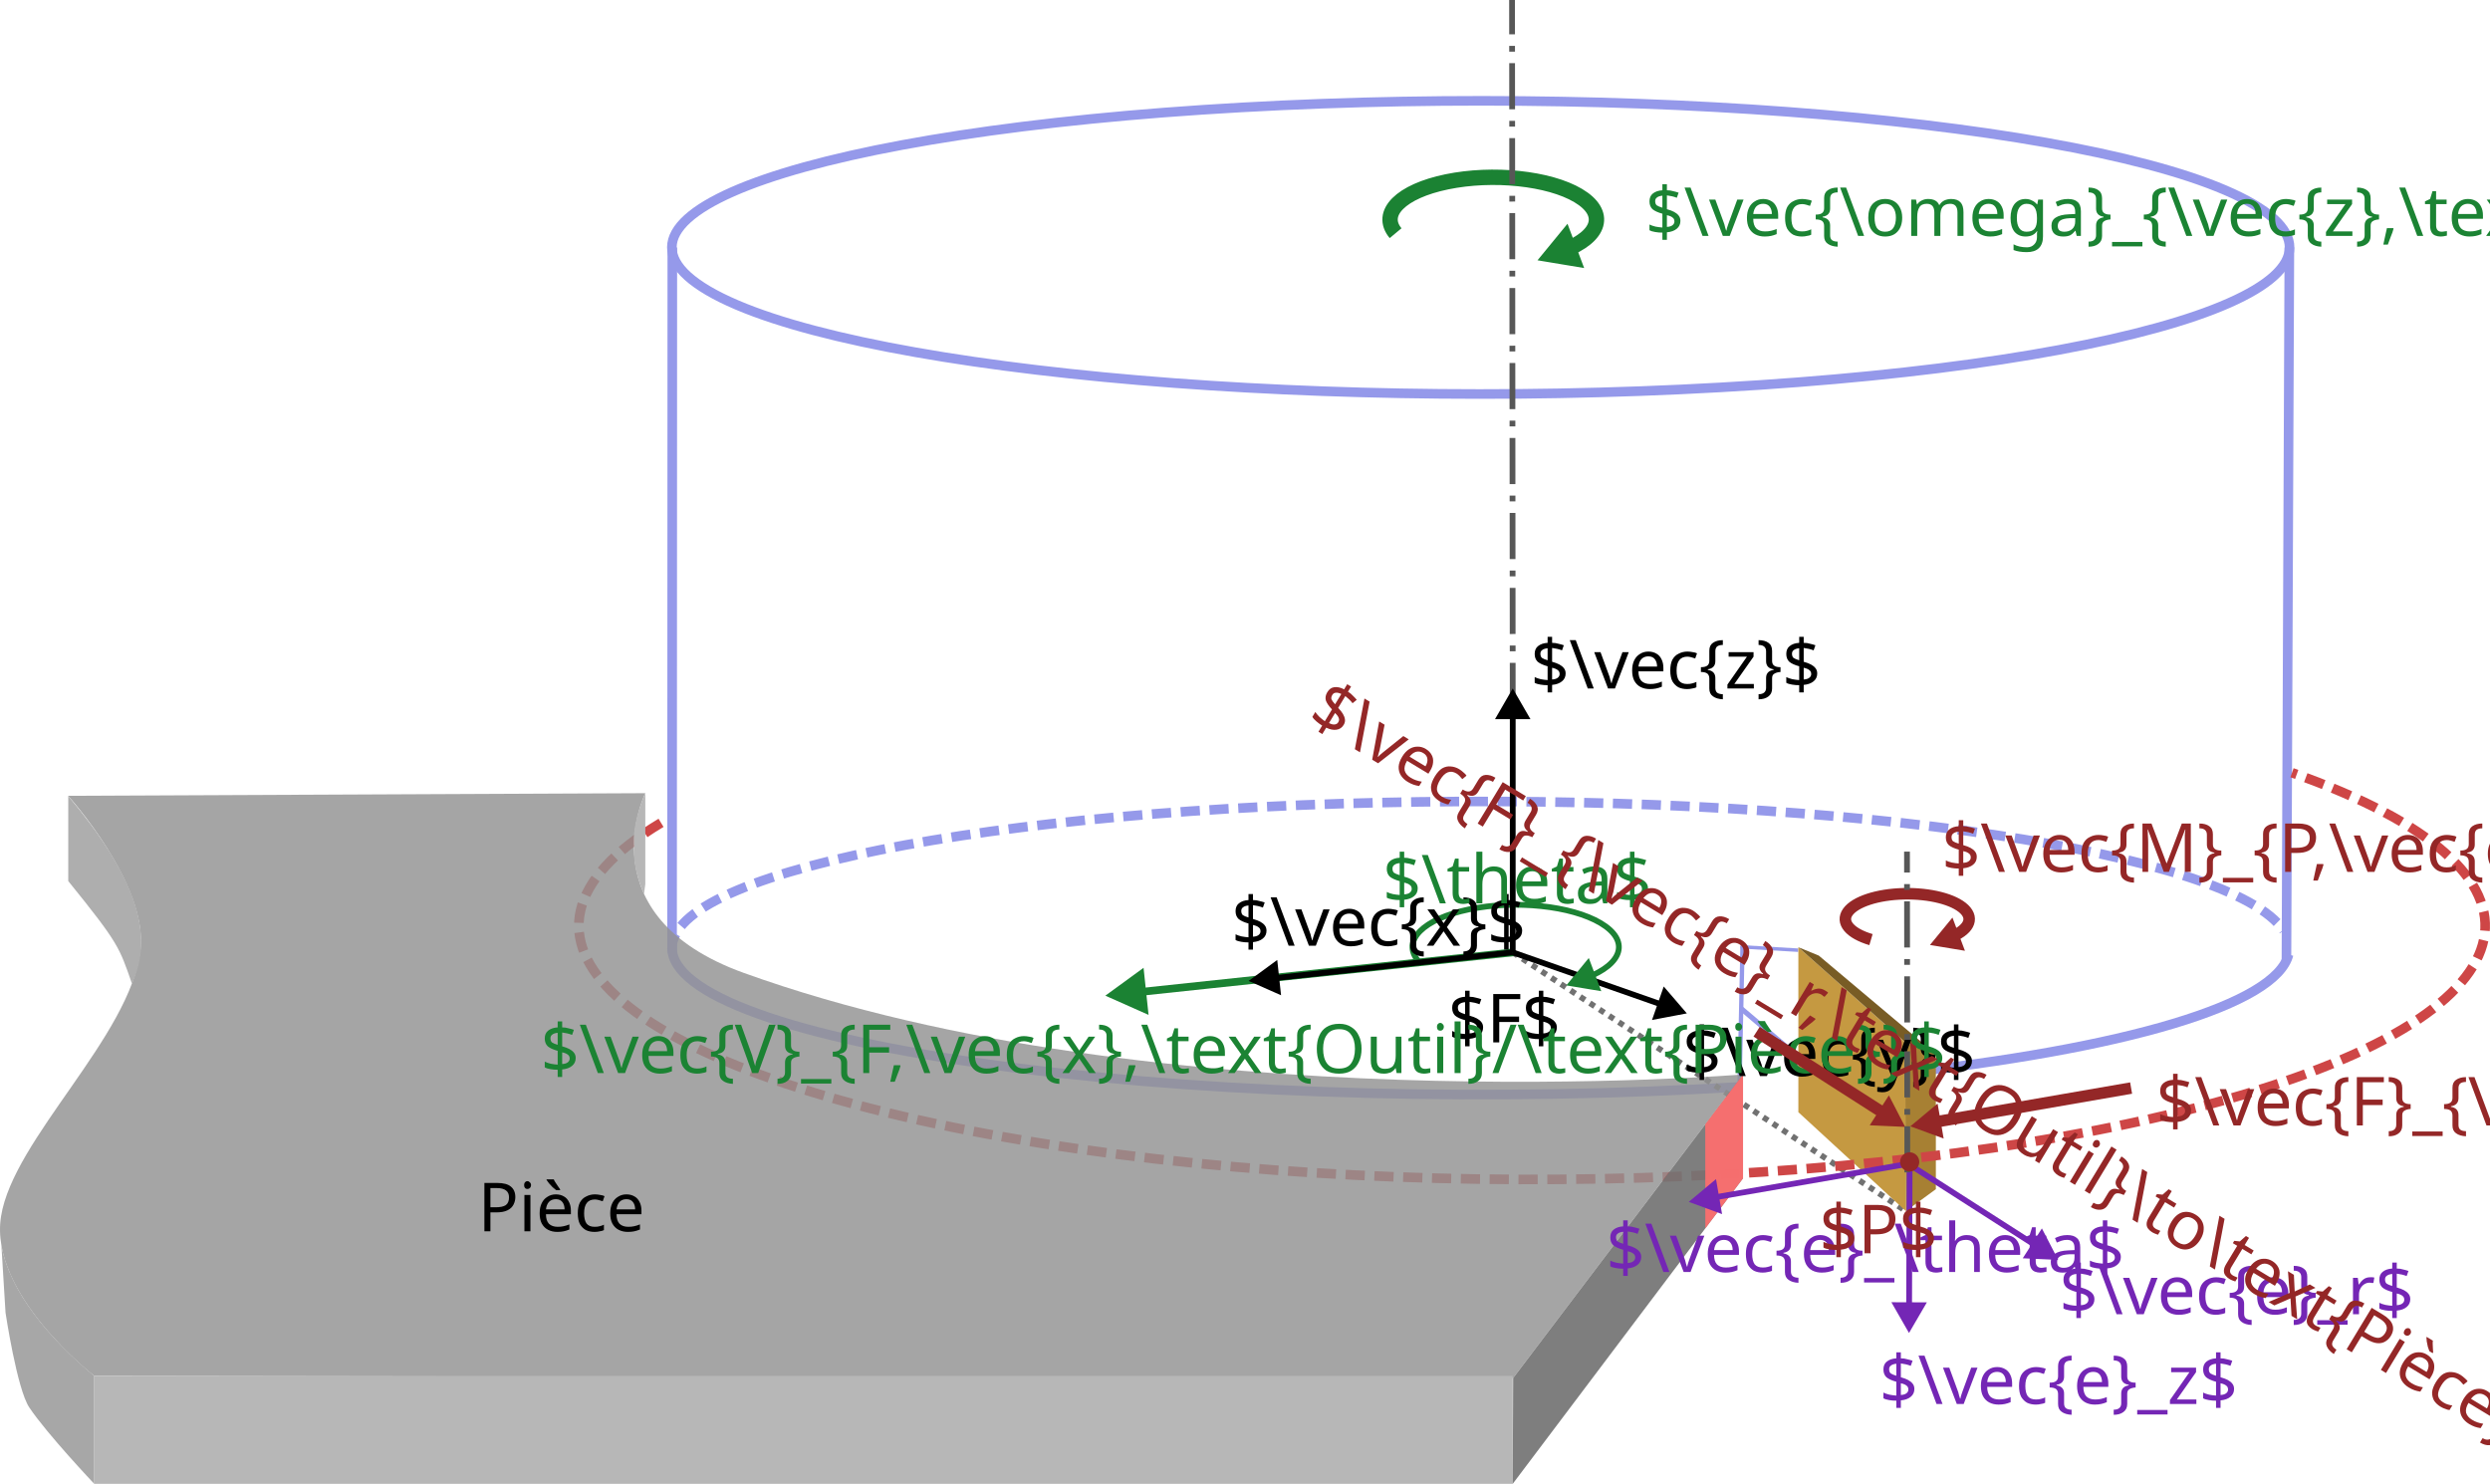
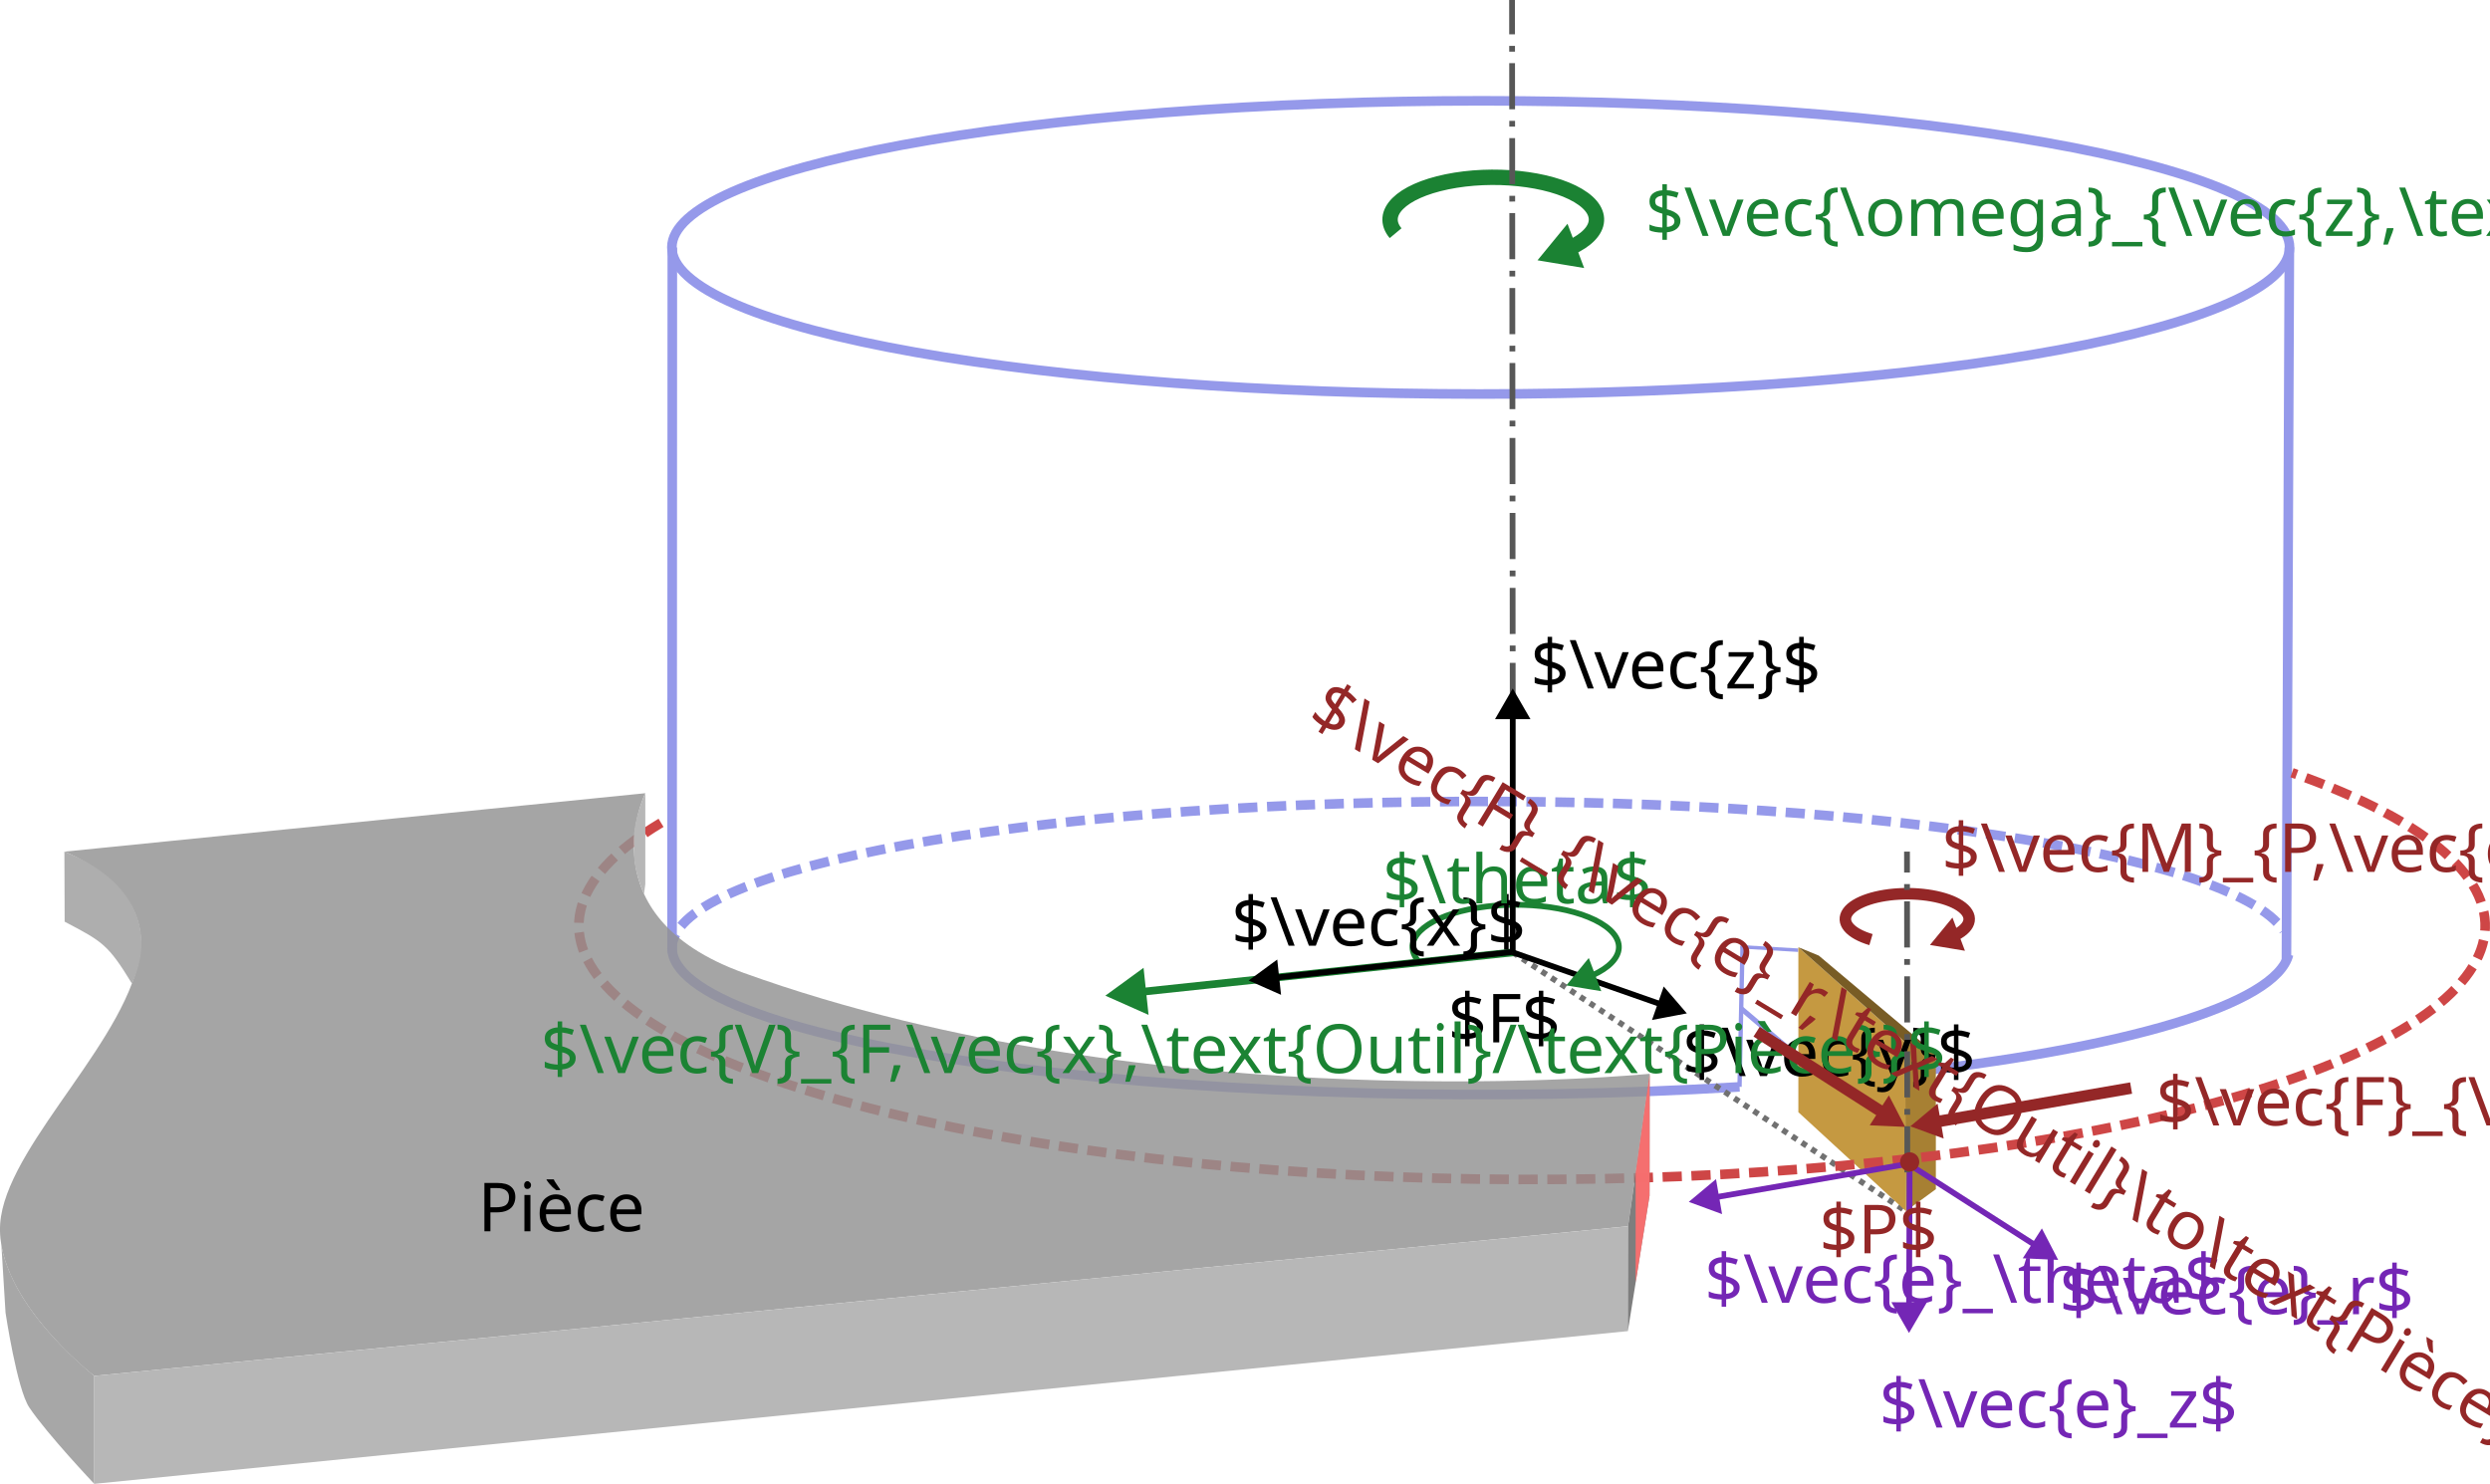
<svg xmlns="http://www.w3.org/2000/svg" width="129.549mm" height="77.203mm" viewBox="0 0 129.549 77.203" version="1.1" id="svg1">
  <defs id="defs1">
    <marker style="overflow:visible" id="marker6" refX="0" refY="0" orient="auto-start-reverse" markerWidth="0.5" markerHeight="0.5" viewBox="0 0 1 1" preserveAspectRatio="xMidYMid">
      <path transform="scale(0.5)" style="fill:context-stroke;fill-rule:evenodd;stroke:context-stroke;stroke-width:1pt" d="M 5.77,0 -2.88,5 V -5 Z" id="path6" />
    </marker>
    <marker style="overflow:visible" id="Triangle" refX="0" refY="0" orient="auto-start-reverse" markerWidth="1" markerHeight="1" viewBox="0 0 1 1" preserveAspectRatio="xMidYMid">
      <path transform="scale(0.5)" style="fill:context-stroke;fill-rule:evenodd;stroke:context-stroke;stroke-width:1pt" d="M 5.77,0 -2.88,5 V -5 Z" id="path135" />
    </marker>
    <marker style="overflow:visible" id="Triangle-8" refX="0" refY="0" orient="auto-start-reverse" markerWidth="1" markerHeight="1" viewBox="0 0 1 1" preserveAspectRatio="xMidYMid">
      <path transform="scale(0.5)" style="fill:context-stroke;fill-rule:evenodd;stroke:context-stroke;stroke-width:1pt" d="M 5.77,0 -2.88,5 V -5 Z" id="path135-6" />
    </marker>
    <marker style="overflow:visible" id="Triangle-8-0" refX="0" refY="0" orient="auto-start-reverse" markerWidth="1" markerHeight="1" viewBox="0 0 1 1" preserveAspectRatio="xMidYMid">
      <path transform="scale(0.5)" style="fill:context-stroke;fill-rule:evenodd;stroke:context-stroke;stroke-width:1pt" d="M 5.77,0 -2.88,5 V -5 Z" id="path135-6-6" />
    </marker>
    <marker style="overflow:visible" id="marker6-5" refX="0" refY="0" orient="auto-start-reverse" markerWidth="1" markerHeight="1" viewBox="0 0 1 1" preserveAspectRatio="xMidYMid">
      <path transform="scale(0.5)" style="fill:context-stroke;fill-rule:evenodd;stroke:context-stroke;stroke-width:1pt" d="M 5.77,0 -2.88,5 V -5 Z" id="path6-1" />
    </marker>
    <marker style="overflow:visible" id="marker6-7" refX="0" refY="0" orient="auto-start-reverse" markerWidth="1" markerHeight="1" viewBox="0 0 1 1" preserveAspectRatio="xMidYMid">
      <path transform="scale(0.5)" style="fill:context-stroke;fill-rule:evenodd;stroke:context-stroke;stroke-width:1pt" d="M 5.77,0 -2.88,5 V -5 Z" id="path6-6" />
    </marker>
    <marker style="overflow:visible" id="marker6-4" refX="0" refY="0" orient="auto-start-reverse" markerWidth="0.5" markerHeight="0.5" viewBox="0 0 1 1" preserveAspectRatio="xMidYMid">
      <path transform="scale(0.5)" style="fill:context-stroke;fill-rule:evenodd;stroke:context-stroke;stroke-width:1pt" d="M 5.77,0 -2.88,5 V -5 Z" id="path6-8" />
    </marker>
  </defs>
  <g id="layer1" clip-path="none" transform="translate(-20.36066,-66.21735)">
    <path style="fill:none;fill-opacity:1;stroke:#9599ea;stroke-width:0.5;stroke-dasharray:none;stroke-opacity:1" id="path1" d="m 84.957,71.806 a 42.072,7.626 0 0 1 52.632,5.029 42.072,7.626 0 0 1 -27.746,9.54 42.072,7.626 0 0 1 -52.633,-5.029 42.072,7.626 0 0 1 27.745,-9.54 z" />
    <path style="fill:none;fill-opacity:1;stroke:#9599ea;stroke-width:0.5;stroke-dasharray:none;stroke-opacity:1" id="path1-8" d="M 110.866,122.766 A 42.072,7.626 0 0 1 73.299,121.792 42.072,7.626 0 0 1 55.34,115.733" />
    <path style="fill:none;fill-opacity:1;stroke:#9599ea;stroke-width:0.5;stroke-dasharray:none;stroke-opacity:1" id="path1-8-2" d="m 139.429,115.884 a 42.072,7.626 0 0 1 -20.718,6.233" />
    <path style="fill:none;fill-opacity:1;stroke:#9599ea;stroke-width:0.5;stroke-dasharray:1, 0.5;stroke-dashoffset:0;stroke-opacity:1" id="path1-8-1" d="m 55.347,115.777 a 42.072,7.626 0 0 1 38.893,-7.839 42.072,7.626 0 0 1 44.931,6.695" />
    <path style="fill:#000000;fill-opacity:1;stroke:#9599ea;stroke-width:0.5;stroke-dasharray:none;stroke-dashoffset:0;stroke-opacity:1" d="m 55.327,115.733 c 0.013,-36.642 0.013,-36.642 0.013,-36.642" id="path2" />
    <path style="fill:#000000;fill-opacity:1;stroke:#9599ea;stroke-width:0.5;stroke-dasharray:none;stroke-dashoffset:0;stroke-opacity:1" d="m 139.319,116.19 0.152,-37.099" id="path2-2" />
    <path style="fill:#000000;fill-opacity:1;stroke:#9599ea;stroke-width:0.225;stroke-dasharray:none;stroke-dashoffset:0;stroke-opacity:1" d="m 110.864,122.763 0.156,-7.337" id="path2-2-9" />
    <path style="fill:#000000;fill-opacity:1;stroke:#9599ea;stroke-width:0.181;stroke-dasharray:none;stroke-dashoffset:0;stroke-opacity:1" d="m 110.919,115.479 2.998,0.176" id="path2-2-9-2" />
    <path style="fill:#000000;fill-opacity:1;stroke:#9599ea;stroke-width:0.265;stroke-dasharray:none;stroke-dashoffset:0;stroke-opacity:1" d="m 110.95,118.692 4.129,3.504" id="path2-2-9-2-1" />
    <path style="fill:#000000;fill-opacity:1;stroke:#717171;stroke-width:0.3;stroke-dasharray:0.3, 0.3;stroke-dashoffset:0;stroke-opacity:1" d="M 99.065,115.768 C 119.517,129.229 119.517,129.229 119.517,129.229" id="path3" />
  </g>
  <g id="layer2" clip-path="none" transform="translate(-20.36066,-66.21735)">
    <path d="m 113.925,115.501 v 8.583 l 5.592,5.145 v -8.755 z" style="fill:#c59941;stroke-width:0.5" id="path37" />
    <path d="m 119.483,120.444 0.034,8.785 1.562,-1.139 v -7.028 l -1.562,-0.588 z" style="fill:#a78033;stroke-width:0.5" id="path36" />
    <path d="m 113.925,115.501 5.592,4.973 1.562,0.588 -6.091,-5.126 z" style="fill:#785c25;stroke-width:0.5" id="path38" />
  </g>
  <path style="fill:none;fill-opacity:1;stroke:#ce4646;stroke-width:0.5;stroke-dasharray:1, 0.5;stroke-dashoffset:0;stroke-opacity:1" id="path1-8-1-1" d="m 54.753,-109.029 a 49.588,13.197 0 0 1 17.879,-16.351 49.588,13.197 0 0 1 63.566,1.953 49.588,13.197 0 0 1 3.411,17.005" transform="matrix(1,0,0,-1,-20.36066,-66.21735)" clip-path="none" />
  <g id="layer3" style="display:inline" clip-path="none" transform="translate(-20.36066,-66.21735)">
-     <path id="rect41" style="fill:#929292;fill-opacity:0.828;stroke:none;stroke-width:0.5;stroke-opacity:1.672" d="m 23.904,107.622 30.031,-0.136 c 0,0 -3.154,6.365 5.116,9.348 21.595,7.789 51.995,5.285 51.995,5.285 l -11.96,15.797 -73.824,-0.113 c 0,0 -5.49,-4.238 -4.849,-8.29 0.641,-4.051 6.729,-9.366 7.254,-13.859 0.402,-3.439 -3.763,-8.032 -3.763,-8.032 z" />
-     <rect style="fill:#b7b7b7;fill-opacity:1.638;stroke:none;stroke-width:0.5;stroke-dasharray:none;stroke-dashoffset:0;stroke-opacity:1.672" id="rect43" width="73.803" height="5.616" x="25.262" y="137.804" />
+     <path id="rect41" style="fill:#929292;fill-opacity:0.828;stroke:none;stroke-width:0.5;stroke-opacity:1" d="m 23.711,110.528 30.223,-3.041 c 0,0 -3.154,6.365 5.116,9.348 21.595,7.789 47.138,5.251 47.138,5.251 l -1.123,7.932 -79.804,7.785 c 0,0 -5.49,-4.238 -4.849,-8.29 0.641,-4.051 6.729,-9.366 7.254,-13.859 0.402,-3.439 -3.955,-5.127 -3.955,-5.127 z" />
+     <path id="rect43" style="fill:#b7b7b7;stroke-width:0.5" d="m 25.262,137.804 79.804,-7.785 -0.011,5.455 -79.793,7.947 z" />
    <path id="rect43-0" style="fill:#a7a7a7;fill-opacity:1.638;stroke-width:0.5;stroke-opacity:1.672" d="m 20.433,131.008 c 0.444,2.426 2.489,4.851 4.829,6.795 1e-6,5.616 0,5.616 0,5.616 0,0 -2.443,-2.58 -3.377,-3.97 -0.641,-0.955 -1.236,-4.93 -1.236,-4.93 z" />
-     <path id="rect42" style="fill:#747474;fill-opacity:0.928;stroke-width:0.5;stroke-opacity:1.672" d="m 99.086,137.917 11.96,-15.797 v 5.406 l -11.981,15.893 z" />
+     <path id="rect42" style="fill:#747474;fill-opacity:0.928;stroke-width:0.5;stroke-opacity:1" d="m 105.066,130.019 1.123,-7.932 -0.006,6.343 -1.128,7.044 z" />
    <path id="rect45" style="display:inline;fill:#b7b7b7;fill-opacity:1.638;stroke-width:0.5;stroke-opacity:1.672" d="m 53.346,110.391 c -0.138,-1.404 0.589,-2.905 0.589,-2.905 v 4.726 l -0.067,0.512 c 0,0 -0.581,-1.189 -0.522,-2.333 z" />
-     <path id="rect44" style="fill:#aeaeae;fill-opacity:1;stroke-width:0.5;stroke-opacity:1" d="m 23.912,107.634 c 3.502,4.171 4.509,7.209 3.312,9.756 -0.66,-1.896 -0.683,-2.083 -3.312,-5.331 z" />
-     <path id="rect46" style="fill:#ff6f6f;fill-opacity:0.922;stroke-width:0.5;stroke-opacity:1.672" d="m 109.082,124.714 1.964,-2.594 v 5.406 l -1.961,2.602 z" />
+     <path id="rect44" style="fill:#aeaeae;fill-opacity:1;stroke-width:0.5;stroke-opacity:1" d="m 23.711,110.528 c 3.814,1.53 4.709,4.315 3.513,6.862 -1.247,-2.046 -1.543,-2.19 -3.5,-3.218 z" />
+     <path id="rect46" style="fill:#ff6f6f;fill-opacity:0.922;stroke-width:0.5;stroke-opacity:1" d="m 106.183,128.43 0.006,-6.343 -0.73,5.154 8.8e-4,5.704 z" />
    <text xml:space="preserve" style="font-size:3.528px;line-height:5;font-family:'Latin Modern Math';-inkscape-font-specification:'Latin Modern Math';text-align:start;letter-spacing:-0.008px;writing-mode:lr-tb;direction:ltr;text-anchor:start;fill:#000000;fill-opacity:1;stroke:none;stroke-width:0.3;stroke-dasharray:2.4, 0.6, 0.3, 0.6;stroke-dashoffset:0;stroke-opacity:1" x="45.22" y="130.282" id="text9">
      <tspan id="tspan9" style="font-style:normal;font-variant:normal;font-weight:normal;font-stretch:normal;font-family:sans-serif;-inkscape-font-specification:sans-serif;fill:#000000;fill-opacity:1;stroke-width:0.3" x="45.22" y="130.282">Pièce</tspan>
    </text>
  </g>
  <g id="layer5" clip-path="none" transform="translate(-20.36066,-66.21735)" style="display:inline">
    <path style="display:inline;fill:none;stroke:#1b8233;stroke-width:0.4;stroke-dasharray:none;stroke-opacity:1;marker-end:url(#Triangle)" d="m 99.115,115.765 -19.833,2.106" id="path9" />
    <path style="fill:none;fill-opacity:1.638;stroke:#000000;stroke-width:0.3;stroke-dasharray:none;stroke-dashoffset:0;stroke-opacity:1;marker-start:url(#Triangle-8-0)" d="m 107.118,118.591 -8.053,-2.823" id="path46-0-3" />
    <path style="display:inline;fill:none;fill-opacity:1;stroke:#1b8233;stroke-width:0.8;stroke-dasharray:none;stroke-dashoffset:0;stroke-opacity:1;marker-end:url(#marker6)" id="path4-8" d="m 92.97,78.35 a 5.369,2.199 0 0 1 2.667,-2.673 5.369,2.199 0 0 1 6.832,0.714 5.369,2.199 0 0 1 -0.786,2.87" />
    <path style="display:inline;fill:none;fill-opacity:1;stroke:#575757;stroke-width:0.3;stroke-dasharray:2.4, 0.6, 0.3, 0.6;stroke-dashoffset:0;stroke-opacity:1" d="M 99.065,103.104 C 99.029,66.217 99.029,66.217 99.029,66.217" id="path7" />
    <path style="fill:none;fill-opacity:1;stroke:#1b8233;stroke-width:0.3;stroke-dasharray:none;stroke-dashoffset:0;stroke-opacity:1;marker-end:url(#Triangle)" id="path4" d="m 94.136,116.201 a 5.369,2.199 0 0 1 2.667,-2.673 5.369,2.199 0 0 1 6.832,0.714 5.369,2.199 0 0 1 -0.786,2.87" />
    <path style="fill:#ff6f6f;fill-opacity:1.638;stroke:#000000;stroke-width:0.3;stroke-dasharray:none;stroke-dashoffset:0;stroke-opacity:1;marker-start:url(#Triangle)" d="m 99.065,103.104 v 12.665" id="path46" />
-     <path style="fill:none;fill-opacity:1.638;stroke:#000000;stroke-width:0.3;stroke-dasharray:none;stroke-dashoffset:0;stroke-opacity:1;marker-start:url(#Triangle-8)" d="m 86.383,117.139 12.682,-1.371" id="path46-0" />
+     <path style="fill:none;fill-opacity:1;stroke:#000000;stroke-width:0.3;stroke-dasharray:none;stroke-dashoffset:0;stroke-opacity:1;marker-start:url(#Triangle-8)" d="m 86.383,117.117 12.682,-1.371" id="path46-0" />
    <text xml:space="preserve" style="font-style:normal;font-variant:normal;font-weight:normal;font-stretch:normal;font-size:3.528px;line-height:5;font-family:'Latin Modern Math';-inkscape-font-specification:'Latin Modern Math';text-align:start;letter-spacing:-0.008px;writing-mode:lr-tb;direction:ltr;text-anchor:start;fill:#000000;fill-opacity:1;stroke:none;stroke-width:0.3;stroke-dasharray:none;stroke-dashoffset:0;stroke-opacity:1" x="84.425" y="115.419" id="text46">
      <tspan id="tspan46" style="font-style:normal;font-variant:normal;font-weight:normal;font-stretch:normal;font-size:3.528px;font-family:sans;-inkscape-font-specification:sans;letter-spacing:-0.008px;fill:#000000;fill-opacity:1;stroke:none;stroke-width:0.3" x="84.425" y="115.419">$\vec{x}$</tspan>
    </text>
    <text xml:space="preserve" style="font-style:normal;font-variant:normal;font-weight:normal;font-stretch:normal;font-size:3.528px;line-height:5;font-family:sans;-inkscape-font-specification:sans;text-align:start;letter-spacing:-0.008px;writing-mode:lr-tb;direction:ltr;text-anchor:start;fill:#000000;stroke-width:0.3" x="99.988" y="102.038" id="text1">
      <tspan id="tspan1" style="font-style:normal;font-variant:normal;font-weight:normal;font-stretch:normal;font-family:sans;-inkscape-font-specification:sans;stroke-width:0.3" x="99.988" y="102.038">$\vec{z}$</tspan>
    </text>
    <text xml:space="preserve" style="font-style:normal;font-variant:normal;font-weight:normal;font-stretch:normal;font-size:3.528px;line-height:5;font-family:'Latin Modern Math';-inkscape-font-specification:'Latin Modern Math';text-align:start;letter-spacing:-0.008px;writing-mode:lr-tb;direction:ltr;text-anchor:start;fill:#000000;stroke-width:0.3" x="107.894" y="122.203" id="text2">
      <tspan id="tspan2" style="font-style:normal;font-variant:normal;font-weight:normal;font-stretch:normal;font-family:sans-serif;-inkscape-font-specification:sans-serif;stroke-width:0.3" x="107.894" y="122.203">$\vec{y}$</tspan>
    </text>
    <text xml:space="preserve" style="font-style:normal;font-variant:normal;font-weight:normal;font-stretch:normal;font-size:3.528px;line-height:5;font-family:'Latin Modern Math';-inkscape-font-specification:'Latin Modern Math';text-align:start;letter-spacing:-0.008px;writing-mode:lr-tb;direction:ltr;text-anchor:start;display:inline;fill:#000000;stroke-width:0.3" x="95.696" y="120.456" id="text2-82">
      <tspan id="tspan2-4" style="font-style:normal;font-variant:normal;font-weight:normal;font-stretch:normal;font-family:sans-serif;-inkscape-font-specification:sans-serif;stroke-width:0.3" x="95.696" y="120.456">$F$</tspan>
    </text>
    <text xml:space="preserve" style="font-style:normal;font-variant:normal;font-weight:normal;font-stretch:normal;font-size:3.528px;line-height:5;font-family:'Latin Modern Math';-inkscape-font-specification:'Latin Modern Math';text-align:start;letter-spacing:-0.008px;writing-mode:lr-tb;direction:ltr;text-anchor:start;fill:#1b8333;fill-opacity:1;stroke-width:0.3" x="92.292" y="113.222" id="text2-8">
      <tspan id="tspan2-2" style="font-style:normal;font-variant:normal;font-weight:normal;font-stretch:normal;font-family:sans;-inkscape-font-specification:sans;fill:#1b8333;fill-opacity:1;stroke-width:0.3" x="92.292" y="113.222">$\theta$</tspan>
    </text>
    <text xml:space="preserve" style="font-style:normal;font-variant:normal;font-weight:normal;font-stretch:normal;font-size:3.528px;line-height:5;font-family:'Latin Modern Math';-inkscape-font-specification:'Latin Modern Math';text-align:start;letter-spacing:-0.008px;writing-mode:lr-tb;direction:ltr;text-anchor:start;fill:#1b8333;fill-opacity:1;stroke-width:0.3" x="105.962" y="78.492" id="text2-8-7">
      <tspan id="tspan2-2-9" style="font-style:normal;font-variant:normal;font-weight:normal;font-stretch:normal;font-family:sans;-inkscape-font-specification:sans;fill:#1b8333;fill-opacity:1;stroke-width:0.3" x="105.962" y="78.492">$\vec{\omega}_{\vec{z},\text{Outil}/\text{Pièce}}$</tspan>
    </text>
    <text xml:space="preserve" style="font-size:3.528px;line-height:4.4;font-family:sans-serif;-inkscape-font-specification:sans-serif;text-align:start;letter-spacing:-0.008px;writing-mode:lr-tb;direction:ltr;text-anchor:start;fill:#1b8333;fill-opacity:1;stroke:none;stroke-width:0.8;stroke-dasharray:none;stroke-opacity:1" x="48.484" y="122.044" id="text10">
      <tspan id="tspan10" style="fill:#1b8333;fill-opacity:1;stroke:none;stroke-width:0.8" x="48.484" y="122.044">$\vec{V}_{F,\vec{x},\text{Outil}/\text{Pièce}}$</tspan>
    </text>
  </g>
  <g id="layer4" clip-path="none" transform="translate(-20.36066,-66.21735)">
    <path style="fill:#48118d;fill-opacity:1;stroke:#7426b5;stroke-width:0.3;stroke-dasharray:none;stroke-dashoffset:0;stroke-opacity:1;marker-end:url(#Triangle)" d="m 119.714,126.817 6.832,4.377" id="path5" />
    <path style="fill:#48118d;fill-opacity:1;stroke:#7426b5;stroke-width:0.3;stroke-dasharray:none;stroke-dashoffset:0;stroke-opacity:1;marker-end:url(#marker6-7)" d="m 119.714,126.817 -0.028,7.689" id="path5-2" />
    <path style="fill:#48118d;fill-opacity:1;stroke:#7426b5;stroke-width:0.3;stroke-dasharray:none;stroke-dashoffset:0;stroke-opacity:1;marker-end:url(#marker6-5)" d="m 119.709,126.759 -10.435,1.808" id="path5-1" />
-     <text xml:space="preserve" style="font-style:normal;font-variant:normal;font-weight:normal;font-stretch:normal;font-size:3.528px;line-height:5;font-family:'Latin Modern Math';-inkscape-font-specification:'Latin Modern Math';text-align:start;letter-spacing:-0.008px;writing-mode:lr-tb;direction:ltr;text-anchor:start;fill:#7426b5;fill-opacity:1;stroke:none;stroke-width:0.3;stroke-dasharray:none;stroke-dashoffset:0;stroke-opacity:1" x="103.923" y="132.4" id="text46-6">
-       <tspan id="tspan46-8" style="font-style:normal;font-variant:normal;font-weight:normal;font-stretch:normal;font-size:3.528px;font-family:sans;-inkscape-font-specification:sans;letter-spacing:-0.008px;fill:#7426b5;fill-opacity:1;stroke:none;stroke-width:0.3;stroke-opacity:1" x="103.923" y="132.4">$\vec{e}_\theta$</tspan>
+     <text xml:space="preserve" style="font-style:normal;font-variant:normal;font-weight:normal;font-stretch:normal;font-size:3.528px;line-height:5;font-family:'Latin Modern Math';-inkscape-font-specification:'Latin Modern Math';text-align:start;letter-spacing:-0.008px;writing-mode:lr-tb;direction:ltr;text-anchor:start;fill:#7426b5;fill-opacity:1;stroke:none;stroke-width:0.3;stroke-dasharray:none;stroke-dashoffset:0;stroke-opacity:1" x="109.044" y="134.002" id="text46-6">
+       <tspan id="tspan46-8" style="font-style:normal;font-variant:normal;font-weight:normal;font-stretch:normal;font-size:3.528px;font-family:sans;-inkscape-font-specification:sans;letter-spacing:-0.008px;fill:#7426b5;fill-opacity:1;stroke:none;stroke-width:0.3;stroke-opacity:1" x="109.044" y="134.002">$\vec{e}_\theta$</tspan>
    </text>
    <text xml:space="preserve" style="font-style:normal;font-variant:normal;font-weight:normal;font-stretch:normal;font-size:3.528px;line-height:5;font-family:'Latin Modern Math';-inkscape-font-specification:'Latin Modern Math';text-align:start;letter-spacing:-0.008px;writing-mode:lr-tb;direction:ltr;text-anchor:start;fill:#7426b5;fill-opacity:1;stroke:none;stroke-width:0.3;stroke-dasharray:none;stroke-dashoffset:0;stroke-opacity:1" x="127.501" y="134.594" id="text46-6-8">
      <tspan id="tspan46-8-9" style="font-style:normal;font-variant:normal;font-weight:normal;font-stretch:normal;font-size:3.528px;font-family:sans-serif;-inkscape-font-specification:sans-serif;letter-spacing:-0.008px;fill:#7426b5;fill-opacity:1;stroke:none;stroke-width:0.3" x="127.501" y="134.594">$\vec{e}_r$</tspan>
    </text>
    <text xml:space="preserve" style="font-style:normal;font-variant:normal;font-weight:normal;font-stretch:normal;font-size:3.528px;line-height:5;font-family:'Latin Modern Math';-inkscape-font-specification:'Latin Modern Math';text-align:start;letter-spacing:-0.008px;writing-mode:lr-tb;direction:ltr;text-anchor:start;fill:#48118d;fill-opacity:1;stroke:#7426b5;stroke-width:0.3;stroke-dasharray:none;stroke-dashoffset:0;stroke-opacity:1" x="121.271" y="138.634" id="text8">
      <tspan id="tspan8" style="stroke-width:0.3" x="121.271" y="138.634" />
    </text>
-     <text xml:space="preserve" style="font-style:normal;font-variant:normal;font-weight:normal;font-stretch:normal;font-size:3.528px;line-height:5;font-family:'Latin Modern Math';-inkscape-font-specification:'Latin Modern Math';text-align:start;letter-spacing:-0.008px;writing-mode:lr-tb;direction:ltr;text-anchor:start;fill:#7426b5;fill-opacity:1;stroke:none;stroke-width:0.3;stroke-dasharray:none;stroke-dashoffset:0;stroke-opacity:1" x="118.131" y="139.267" id="text46-6-8-3">
-       <tspan id="tspan46-8-9-1" style="font-style:normal;font-variant:normal;font-weight:normal;font-stretch:normal;font-size:3.528px;font-family:sans-serif;-inkscape-font-specification:sans-serif;letter-spacing:-0.008px;fill:#7426b5;fill-opacity:1;stroke:none;stroke-width:0.3" x="118.131" y="139.267">$\vec{e}_z$</tspan>
+     <text xml:space="preserve" style="font-style:normal;font-variant:normal;font-weight:normal;font-stretch:normal;font-size:3.528px;line-height:5;font-family:'Latin Modern Math';-inkscape-font-specification:'Latin Modern Math';text-align:start;letter-spacing:-0.008px;writing-mode:lr-tb;direction:ltr;text-anchor:start;fill:#7426b5;fill-opacity:1;stroke:none;stroke-width:0.3;stroke-dasharray:none;stroke-dashoffset:0;stroke-opacity:1" x="118.131" y="140.49" id="text46-6-8-3">
+       <tspan id="tspan46-8-9-1" style="font-style:normal;font-variant:normal;font-weight:normal;font-stretch:normal;font-size:3.528px;font-family:sans-serif;-inkscape-font-specification:sans-serif;letter-spacing:-0.008px;fill:#7426b5;fill-opacity:1;stroke:none;stroke-width:0.3" x="118.131" y="140.49">$\vec{e}_z$</tspan>
    </text>
  </g>
  <g id="layer17" transform="translate(-39.23517,-15.35676)" style="display:inline">
    <path style="display:inline;fill:none;fill-opacity:1;stroke:#942727;stroke-width:0.6;stroke-dasharray:none;stroke-dashoffset:0;stroke-opacity:1;marker-end:url(#marker6-4)" d="m 150.112,71.967 -10.435,1.808" id="path5-1-2" />
    <path style="display:inline;fill:#48118d;fill-opacity:1;stroke:#942727;stroke-width:0.6;stroke-dasharray:none;stroke-dashoffset:0;stroke-opacity:1;marker-end:url(#marker6-4)" d="m 130.627,69.036 6.832,4.377" id="path11-9" />
    <path style="display:inline;fill:none;fill-opacity:1;stroke:#942727;stroke-width:0.6;stroke-dasharray:none;stroke-dashoffset:0;stroke-opacity:1;marker-end:url(#marker6)" id="path4-8-0" d="m 136.578,64.244 a 3.221,1.319 0 0 1 -1.204,-1.438 3.221,1.319 0 0 1 2.904,-0.947 3.221,1.319 0 0 1 3.154,0.803 3.221,1.319 0 0 1 -0.788,1.486" />
    <path style="display:inline;fill:none;fill-opacity:1;stroke:#575757;stroke-width:0.3;stroke-dasharray:2.4, 0.6, 0.3, 0.6;stroke-dashoffset:0;stroke-opacity:1" d="m 138.469,76.355 -0.017,-16.689" id="path8-7" />
    <text xml:space="preserve" style="font-style:normal;font-variant:normal;font-weight:normal;font-stretch:normal;font-size:3.528px;line-height:5;font-family:'Latin Modern Math';-inkscape-font-specification:'Latin Modern Math';text-align:start;letter-spacing:-0.008px;writing-mode:lr-tb;direction:ltr;text-anchor:start;fill:#942727;fill-opacity:1;stroke:none;stroke-width:0.3;stroke-dasharray:none;stroke-dashoffset:0;stroke-opacity:1" x="133.886" y="80.559" id="text46-6-8-8">
      <tspan id="tspan46-8-9-2" style="font-style:normal;font-variant:normal;font-weight:normal;font-stretch:normal;font-size:3.528px;font-family:sans-serif;-inkscape-font-specification:sans-serif;letter-spacing:-0.008px;fill:#942727;fill-opacity:1;stroke:none;stroke-width:0.3" x="133.886" y="80.559">$P$</tspan>
    </text>
    <text xml:space="preserve" style="font-style:normal;font-variant:normal;font-weight:normal;font-stretch:normal;font-size:3.528px;line-height:5;font-family:'Latin Modern Math';-inkscape-font-specification:'Latin Modern Math';text-align:start;letter-spacing:-0.008px;writing-mode:lr-tb;direction:ltr;text-anchor:start;display:inline;fill:#942727;fill-opacity:1;stroke:none;stroke-width:0.3;stroke-dasharray:none;stroke-dashoffset:0;stroke-opacity:1" x="119.028" y="-10.303" id="text46-6-8-8-5" transform="rotate(31.17282)">
      <tspan id="tspan46-8-9-2-2" style="font-style:normal;font-variant:normal;font-weight:normal;font-stretch:normal;font-size:3.528px;font-family:sans-serif;-inkscape-font-specification:sans-serif;letter-spacing:-0.008px;fill:#942727;fill-opacity:1;stroke:none;stroke-width:0.3" x="119.028" y="-10.303">$\vec{F}_{\vec{e}_r,\text{Outil}\to\text{Pièce}}$</tspan>
    </text>
    <text xml:space="preserve" style="font-style:normal;font-variant:normal;font-weight:normal;font-stretch:normal;font-size:3.528px;line-height:5;font-family:'Latin Modern Math';-inkscape-font-specification:'Latin Modern Math';text-align:start;letter-spacing:-0.008px;writing-mode:lr-tb;direction:ltr;text-anchor:start;display:inline;fill:#942727;fill-opacity:1;stroke:none;stroke-width:0.3;stroke-dasharray:none;stroke-dashoffset:0;stroke-opacity:1" x="151.405" y="73.915" id="text46-6-8-8-5-2">
      <tspan id="tspan46-8-9-2-2-3" style="font-style:normal;font-variant:normal;font-weight:normal;font-stretch:normal;font-size:3.528px;font-family:sans-serif;-inkscape-font-specification:sans-serif;letter-spacing:-0.008px;fill:#942727;fill-opacity:1;stroke:none;stroke-width:0.3" x="151.405" y="73.915">$\vec{F}_{\vec{e}_\theta,\text{Outil}\to\text{Pièce}}$</tspan>
    </text>
    <text xml:space="preserve" style="font-style:normal;font-variant:normal;font-weight:normal;font-stretch:normal;font-size:3.528px;line-height:5;font-family:'Latin Modern Math';-inkscape-font-specification:'Latin Modern Math';text-align:start;letter-spacing:-0.008px;writing-mode:lr-tb;direction:ltr;text-anchor:start;display:inline;fill:#942727;fill-opacity:1;stroke:none;stroke-width:0.3;stroke-dasharray:none;stroke-dashoffset:0;stroke-opacity:1" x="140.252" y="60.72" id="text46-6-8-8-5-8">
      <tspan id="tspan46-8-9-2-2-5" style="font-style:normal;font-variant:normal;font-weight:normal;font-stretch:normal;font-size:3.528px;font-family:sans-serif;-inkscape-font-specification:sans-serif;letter-spacing:-0.008px;fill:#942727;fill-opacity:1;stroke:none;stroke-width:0.3" x="140.252" y="60.72">$\vec{M}_{P,\vec{e}_z,\text{Outil}\to\text{Pièce}}$</tspan>
    </text>
    <path style="display:inline;fill:#942727;fill-opacity:1;stroke:none;stroke-width:0.3;stroke-dasharray:2.4, 0.6, 0.3, 0.6;stroke-dashoffset:0;stroke-opacity:1" id="path8" d="m 120.023,127.065 a 0.5,0.5 0 0 1 -0.695,-0.079 0.5,0.5 0 0 1 0.064,-0.696 0.5,0.5 0 0 1 0.698,0.049 0.5,0.5 0 0 1 -0.033,0.698" transform="translate(18.87452,-50.86059)" />
  </g>
</svg>
